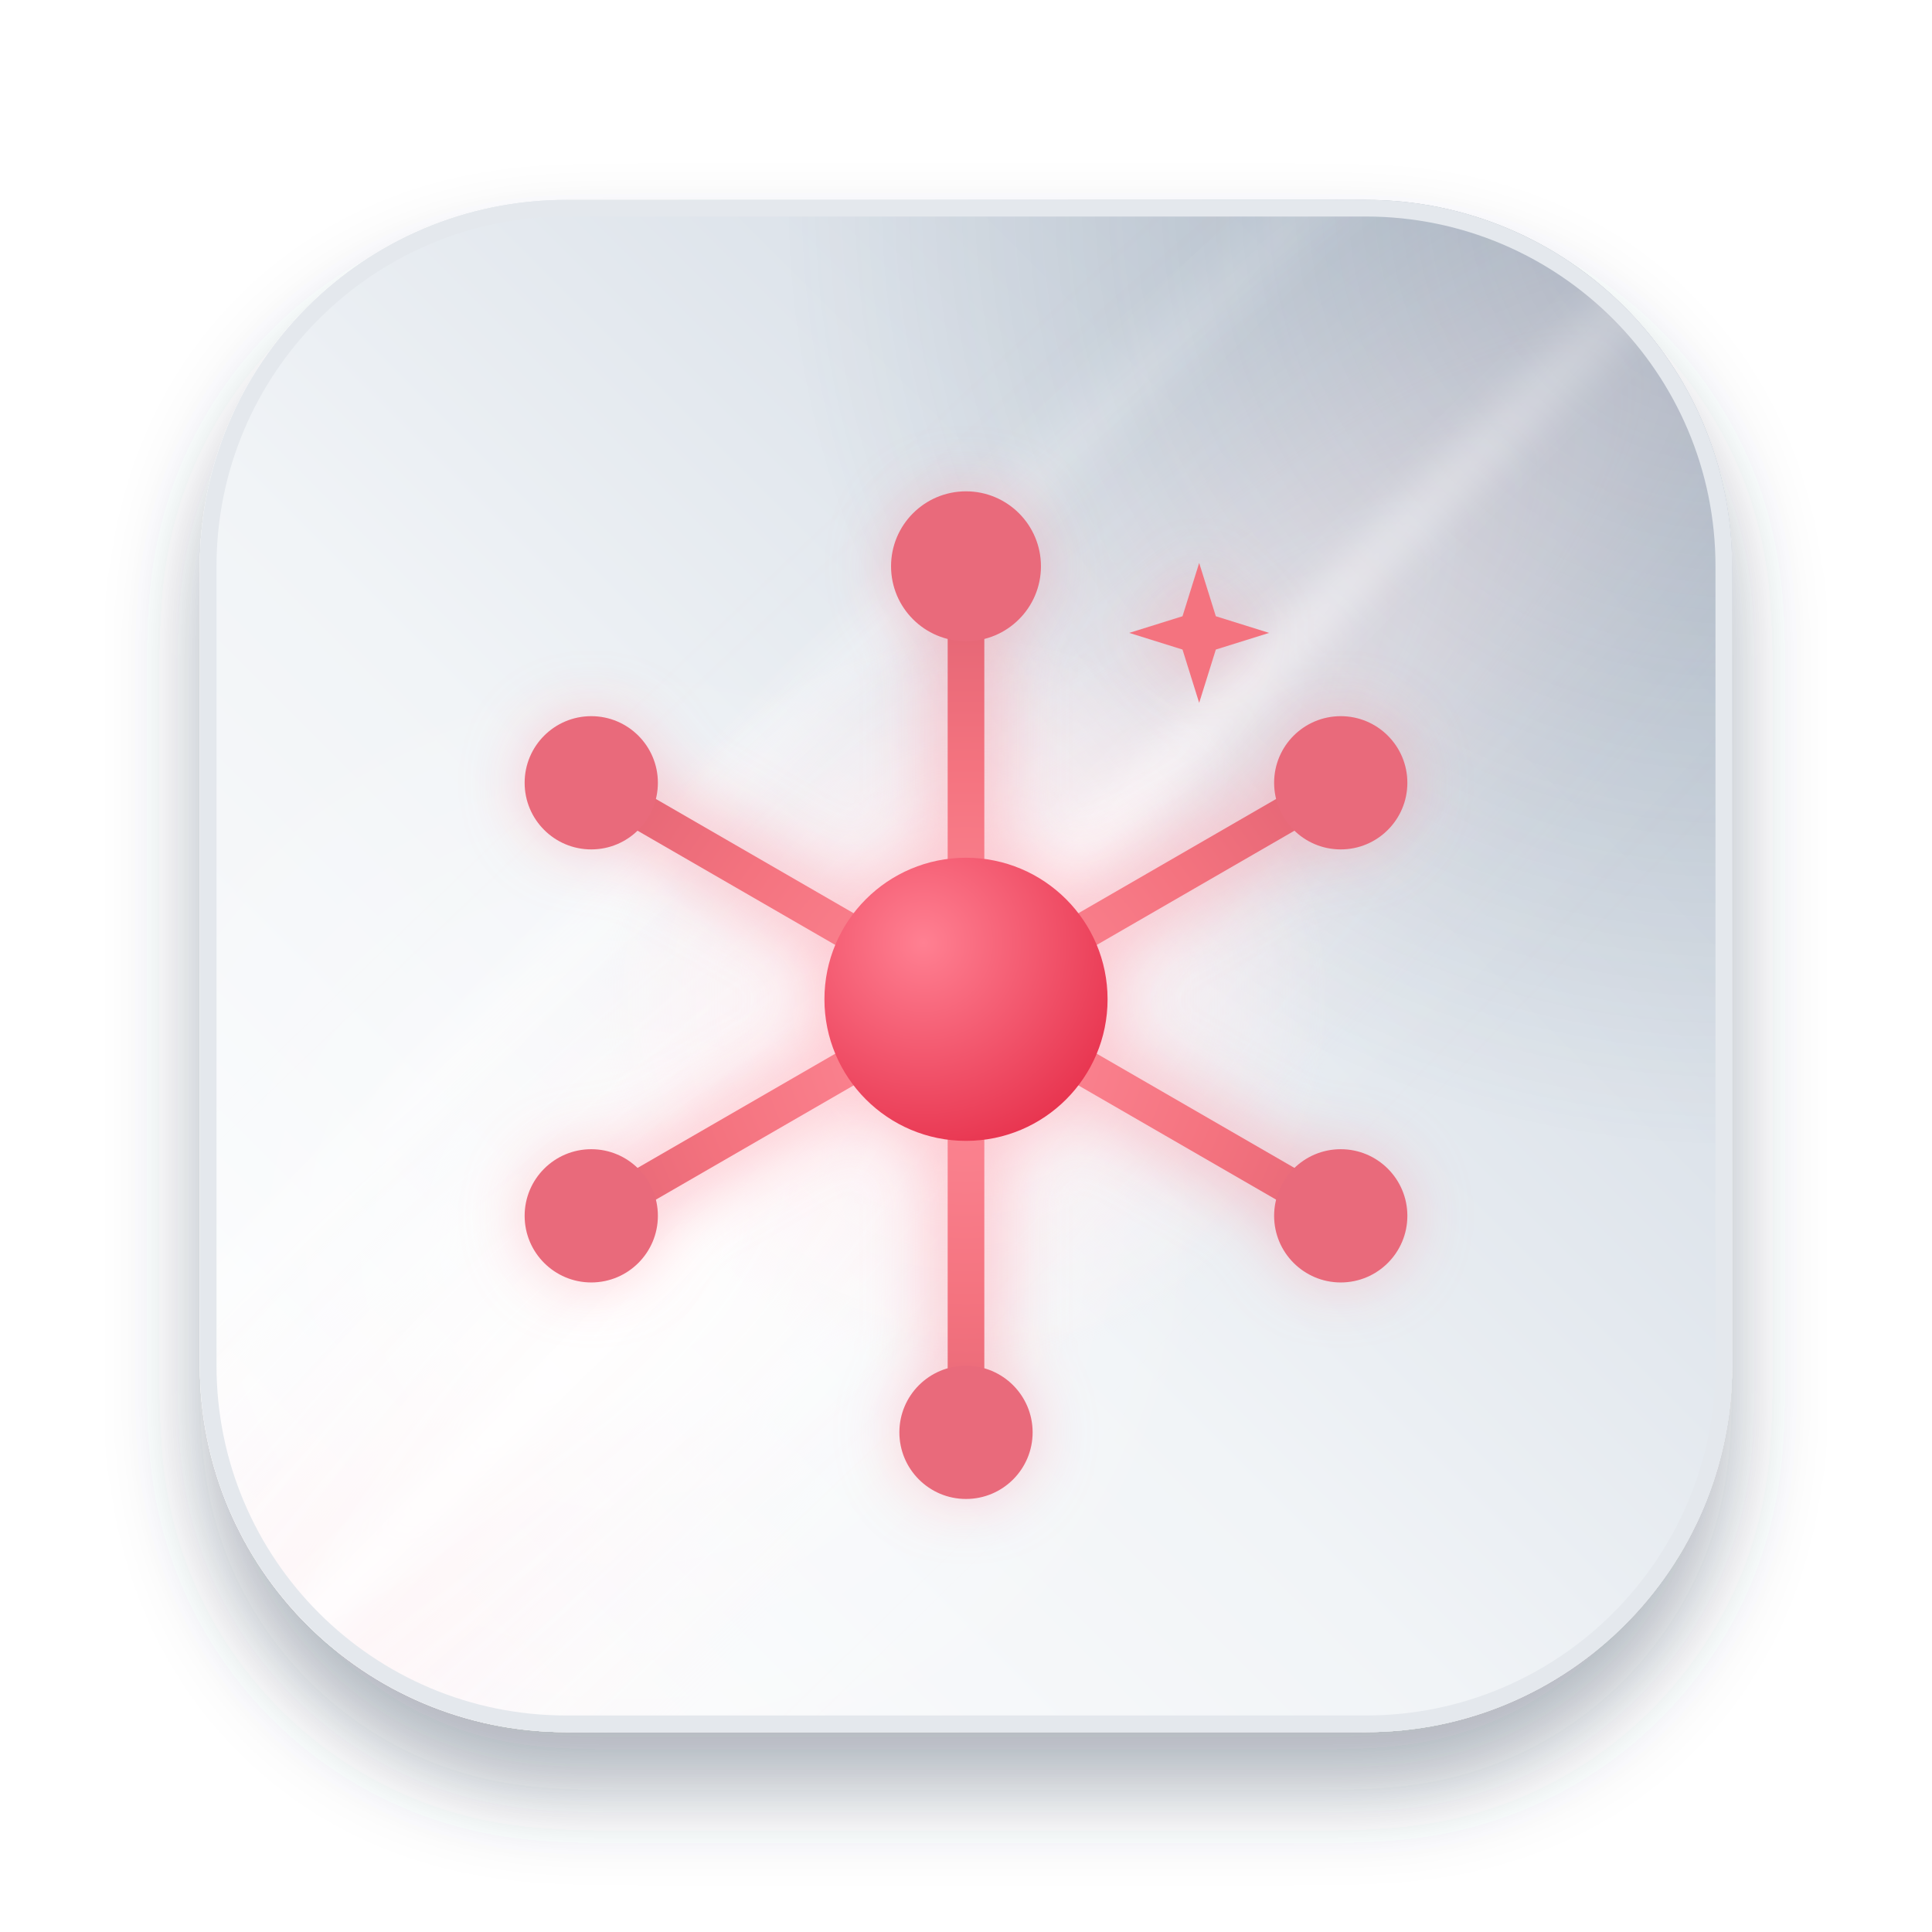
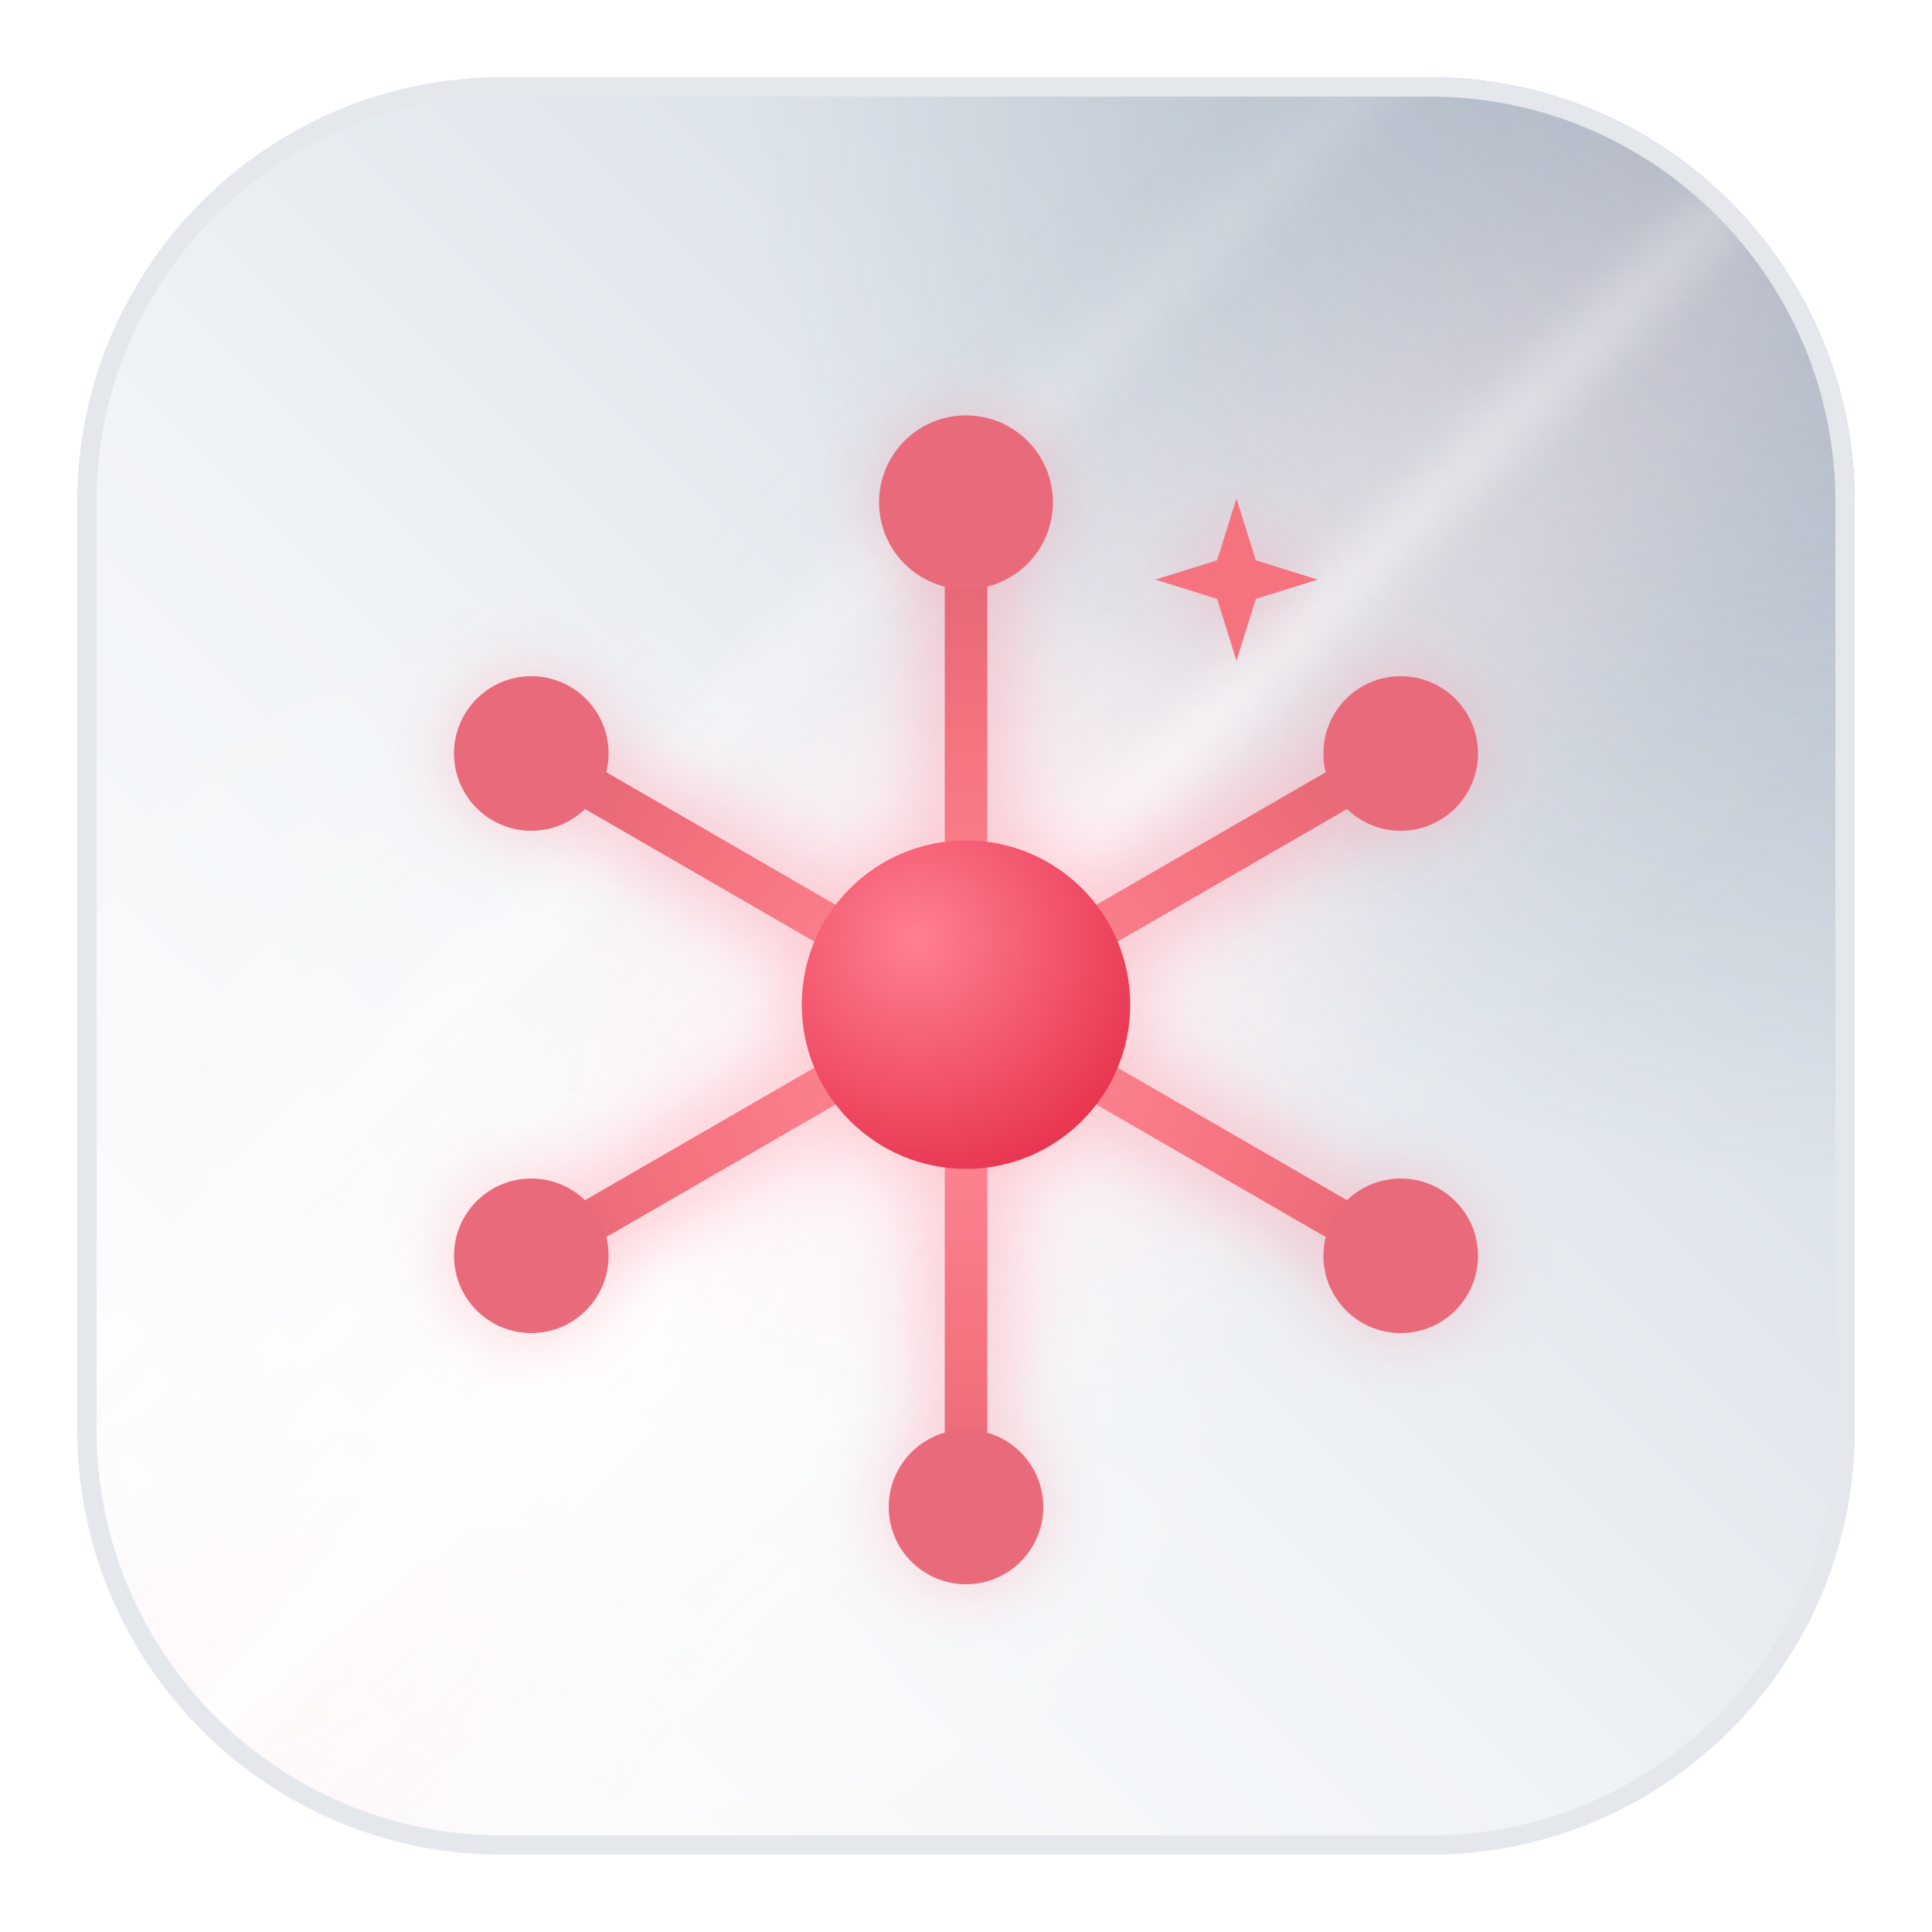
- <svg xmlns="http://www.w3.org/2000/svg" viewBox="-8 -8 116 116" role="img" aria-label="智慧团委 Smart-YLC">
+ <svg xmlns="http://www.w3.org/2000/svg" viewBox="0 0 100 100" role="img" aria-label="智慧团委 Smart-YLC">
  <defs>
    <linearGradient id="bg" x1="0" y1="1" x2="1" y2="0">
      <stop offset="0" stop-color="#FFFFFF" />
      <stop offset="0.42" stop-color="#F1F4F7" />
      <stop offset="1" stop-color="#C6D0DC" />
    </linearGradient>
    <radialGradient id="bgLight" cx="0.28" cy="0.68" r="0.62">
      <stop offset="0" stop-color="#FFFFFF" stop-opacity="0.55" />
      <stop offset="0.62" stop-color="#FFFFFF" stop-opacity="0" />
    </radialGradient>
    <radialGradient id="cornerShade" cx="1" cy="0" r="0.62">
      <stop offset="0" stop-color="#2E4258" stop-opacity="0.28" />
      <stop offset="1" stop-color="#2E4258" stop-opacity="0" />
    </radialGradient>
    <linearGradient id="laserSweep" x1="0" y1="0" x2="1" y2="0">
      <stop offset="0" stop-color="#FFE9EE" stop-opacity="0" />
      <stop offset="0.14" stop-color="#FFE9EE" stop-opacity="0.75" />
      <stop offset="0.36" stop-color="#FFFFFF" stop-opacity="1" />
      <stop offset="0.6" stop-color="#FFE9EE" stop-opacity="0.5" />
      <stop offset="0.82" stop-color="#FFE9EE" stop-opacity="0.12" />
      <stop offset="1" stop-color="#FFE9EE" stop-opacity="0" />
    </linearGradient>
    <linearGradient id="laserCore" x1="0" y1="0" x2="1" y2="0">
      <stop offset="0" stop-color="#FFFFFF" stop-opacity="0" />
      <stop offset="0.16" stop-color="#FFFFFF" stop-opacity="0.7" />
      <stop offset="0.38" stop-color="#FFFFFF" stop-opacity="1" />
      <stop offset="0.66" stop-color="#FFFFFF" stop-opacity="0.4" />
      <stop offset="0.9" stop-color="#FFFFFF" stop-opacity="0" />
    </linearGradient>
    <filter id="sweepBlur" x="-40%" y="-40%" width="180%" height="180%">
      <feGaussianBlur stdDeviation="7" />
    </filter>
    <filter id="coreBlur" x="-40%" y="-40%" width="180%" height="180%">
      <feGaussianBlur stdDeviation="1.1" />
    </filter>
-     <filter id="tileShadow" x="-20%" y="-20%" width="140%" height="140%">
-       <feDropShadow dx="0" dy="3.5" stdDeviation="2.6" flood-color="#2E4258" flood-opacity="0.38" />
-     </filter>
    <radialGradient id="lineGrad" cx="50" cy="52" r="32" gradientUnits="userSpaceOnUse">
      <stop offset="0" stop-color="#FF8B99" />
      <stop offset="0.5" stop-color="#F4737F" />
      <stop offset="1" stop-color="#D95C6E" />
    </radialGradient>
    <radialGradient id="hubGlow" cx="50" cy="50" r="22" gradientUnits="userSpaceOnUse">
      <stop offset="0" stop-color="#FFF0F3" stop-opacity="0.95" />
      <stop offset="1" stop-color="#FFF0F3" stop-opacity="0" />
    </radialGradient>
    <radialGradient id="hubGrad" cx="0.35" cy="0.3" r="0.85">
      <stop offset="0" stop-color="#FF8092" />
      <stop offset="1" stop-color="#E52B47" />
    </radialGradient>
    <filter id="bloom" x="-60%" y="-60%" width="220%" height="220%">
      <feGaussianBlur stdDeviation="1.9" />
    </filter>
    <clipPath id="frame">
      <rect x="4" y="4" width="92" height="92" rx="22" ry="22" />
    </clipPath>
  </defs>
-   <g filter="url(#tileShadow)">
-     <rect x="4" y="4" width="92" height="92" rx="22" ry="22" fill="url(#bg)" />
-   </g>
  <g clip-path="url(#frame)">
+     <rect x="4" y="4" width="92" height="92" fill="url(#bg)" />
    <rect x="4" y="4" width="92" height="92" fill="url(#bgLight)" />
    <rect x="4" y="4" width="92" height="92" fill="url(#cornerShade)" />
    <g transform="rotate(-45 50 50)" filter="url(#sweepBlur)" opacity="0.95">
      <rect x="-60" y="41" width="220" height="18" fill="url(#laserSweep)" />
    </g>
    <g transform="rotate(-45 50 50)" filter="url(#coreBlur)" opacity="0.4">
      <rect x="-60" y="31" width="220" height="2.6" fill="url(#laserCore)" />
    </g>
    <g transform="rotate(-45 50 50)" filter="url(#coreBlur)">
      <rect x="-60" y="48.7" width="220" height="2.6" fill="url(#laserCore)" />
    </g>
-   </g>
-   <rect x="4.5" y="4.5" width="91" height="91" rx="21.5" ry="21.5" fill="none" stroke="#E4E8ED" stroke-width="1" />
-   <g transform="translate(0 2)">
-     <circle cx="50" cy="50" r="22" fill="url(#hubGlow)" />
-     <g filter="url(#bloom)" opacity="0.4">
-       <g stroke="#FF8C9B" stroke-width="4.4" stroke-linecap="round" fill="none">
+     <g transform="translate(0 2)">
+       <circle cx="50" cy="50" r="22" fill="url(#hubGlow)" />
+       <g filter="url(#bloom)" opacity="0.4">
+         <g stroke="#FF8C9B" stroke-width="4.4" stroke-linecap="round" fill="none">
+           <line x1="50" y1="50" x2="50" y2="24" />
+           <line x1="50" y1="50" x2="72.5" y2="37" />
+           <line x1="50" y1="50" x2="72.5" y2="63" />
+           <line x1="50" y1="50" x2="50" y2="76" />
+           <line x1="50" y1="50" x2="27.5" y2="63" />
+           <line x1="50" y1="50" x2="27.5" y2="37" />
+         </g>
+         <g fill="#FF8C9B">
+           <circle cx="50" cy="24" r="4.5" />
+           <circle cx="72.5" cy="37" r="4" />
+           <circle cx="72.5" cy="63" r="4" />
+           <circle cx="50" cy="76" r="4" />
+           <circle cx="27.5" cy="63" r="4" />
+           <circle cx="27.5" cy="37" r="4" />
+           <circle cx="50" cy="50" r="9" />
+           <path d="M68.2,28 L65.0,29.0 L64,32.2 L63.0,29.0 L59.8,28 L63.0,27.0 L64,23.8 L65.0,27.0 Z" />
+         </g>
+       </g>
+       <g stroke="url(#lineGrad)" stroke-width="2.2" stroke-linecap="round" fill="none">
        <line x1="50" y1="50" x2="50" y2="24" />
        <line x1="50" y1="50" x2="72.5" y2="37" />
        <line x1="50" y1="50" x2="72.5" y2="63" />
        <line x1="50" y1="50" x2="50" y2="76" />
        <line x1="50" y1="50" x2="27.5" y2="63" />
        <line x1="50" y1="50" x2="27.5" y2="37" />
      </g>
-       <g fill="#FF8C9B">
+       <g fill="#E96A7B">
        <circle cx="50" cy="24" r="4.5" />
        <circle cx="72.5" cy="37" r="4" />
        <circle cx="72.5" cy="63" r="4" />
        <circle cx="50" cy="76" r="4" />
        <circle cx="27.5" cy="63" r="4" />
        <circle cx="27.5" cy="37" r="4" />
-         <circle cx="50" cy="50" r="9" />
-         <path d="M68.2,28 L65.0,29.0 L64,32.2 L63.0,29.0 L59.8,28 L63.0,27.0 L64,23.8 L65.0,27.0 Z" />
      </g>
+       <circle cx="50" cy="50" r="8.5" fill="url(#hubGrad)" />
+       <path d="M68.2,28 L65.0,29.0 L64,32.2 L63.0,29.0 L59.8,28 L63.0,27.0 L64,23.8 L65.0,27.0 Z" fill="#F4737F" />
    </g>
-     <g stroke="url(#lineGrad)" stroke-width="2.2" stroke-linecap="round" fill="none">
-       <line x1="50" y1="50" x2="50" y2="24" />
-       <line x1="50" y1="50" x2="72.5" y2="37" />
-       <line x1="50" y1="50" x2="72.5" y2="63" />
-       <line x1="50" y1="50" x2="50" y2="76" />
-       <line x1="50" y1="50" x2="27.5" y2="63" />
-       <line x1="50" y1="50" x2="27.5" y2="37" />
-     </g>
-     <g fill="#E96A7B">
-       <circle cx="50" cy="24" r="4.5" />
-       <circle cx="72.5" cy="37" r="4" />
-       <circle cx="72.5" cy="63" r="4" />
-       <circle cx="50" cy="76" r="4" />
-       <circle cx="27.5" cy="63" r="4" />
-       <circle cx="27.5" cy="37" r="4" />
-     </g>
-     <circle cx="50" cy="50" r="8.5" fill="url(#hubGrad)" />
-     <path d="M68.2,28 L65.0,29.0 L64,32.2 L63.0,29.0 L59.8,28 L63.0,27.0 L64,23.8 L65.0,27.0 Z" fill="#F4737F" />
+     <rect x="4.5" y="4.5" width="91" height="91" rx="21.5" ry="21.5" fill="none" stroke="#E4E8ED" stroke-width="1" />
  </g>
</svg>
